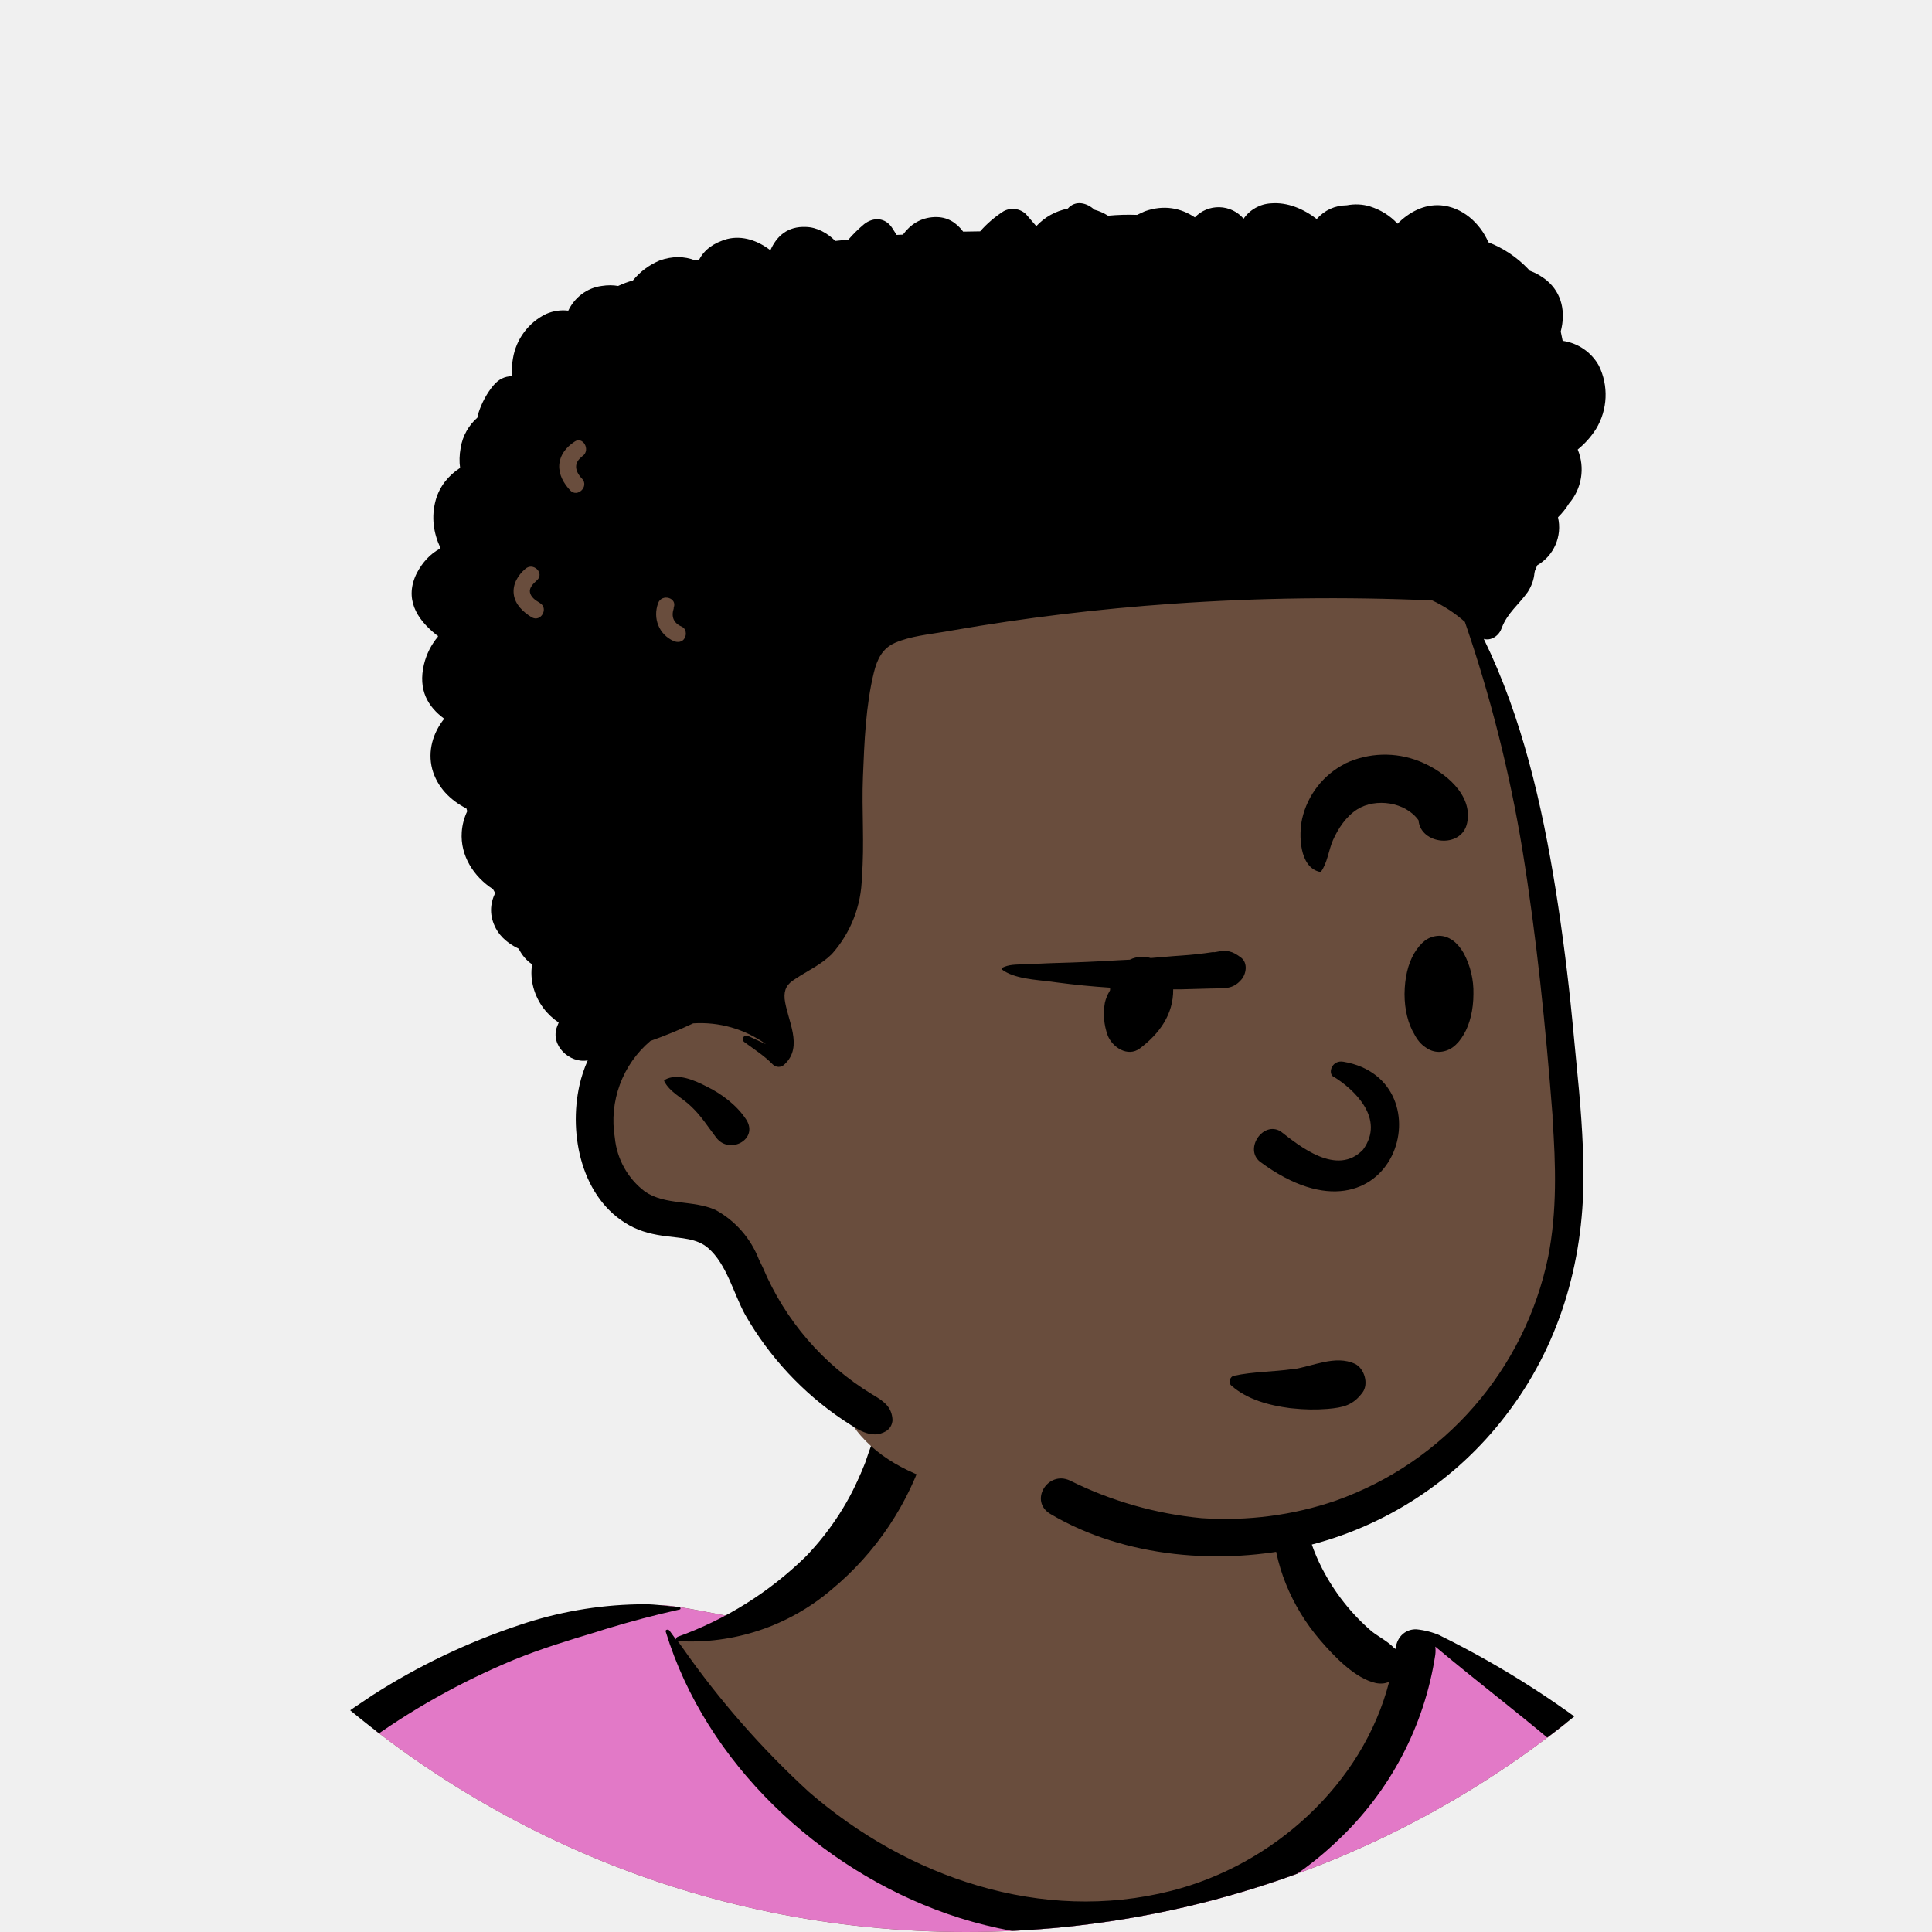
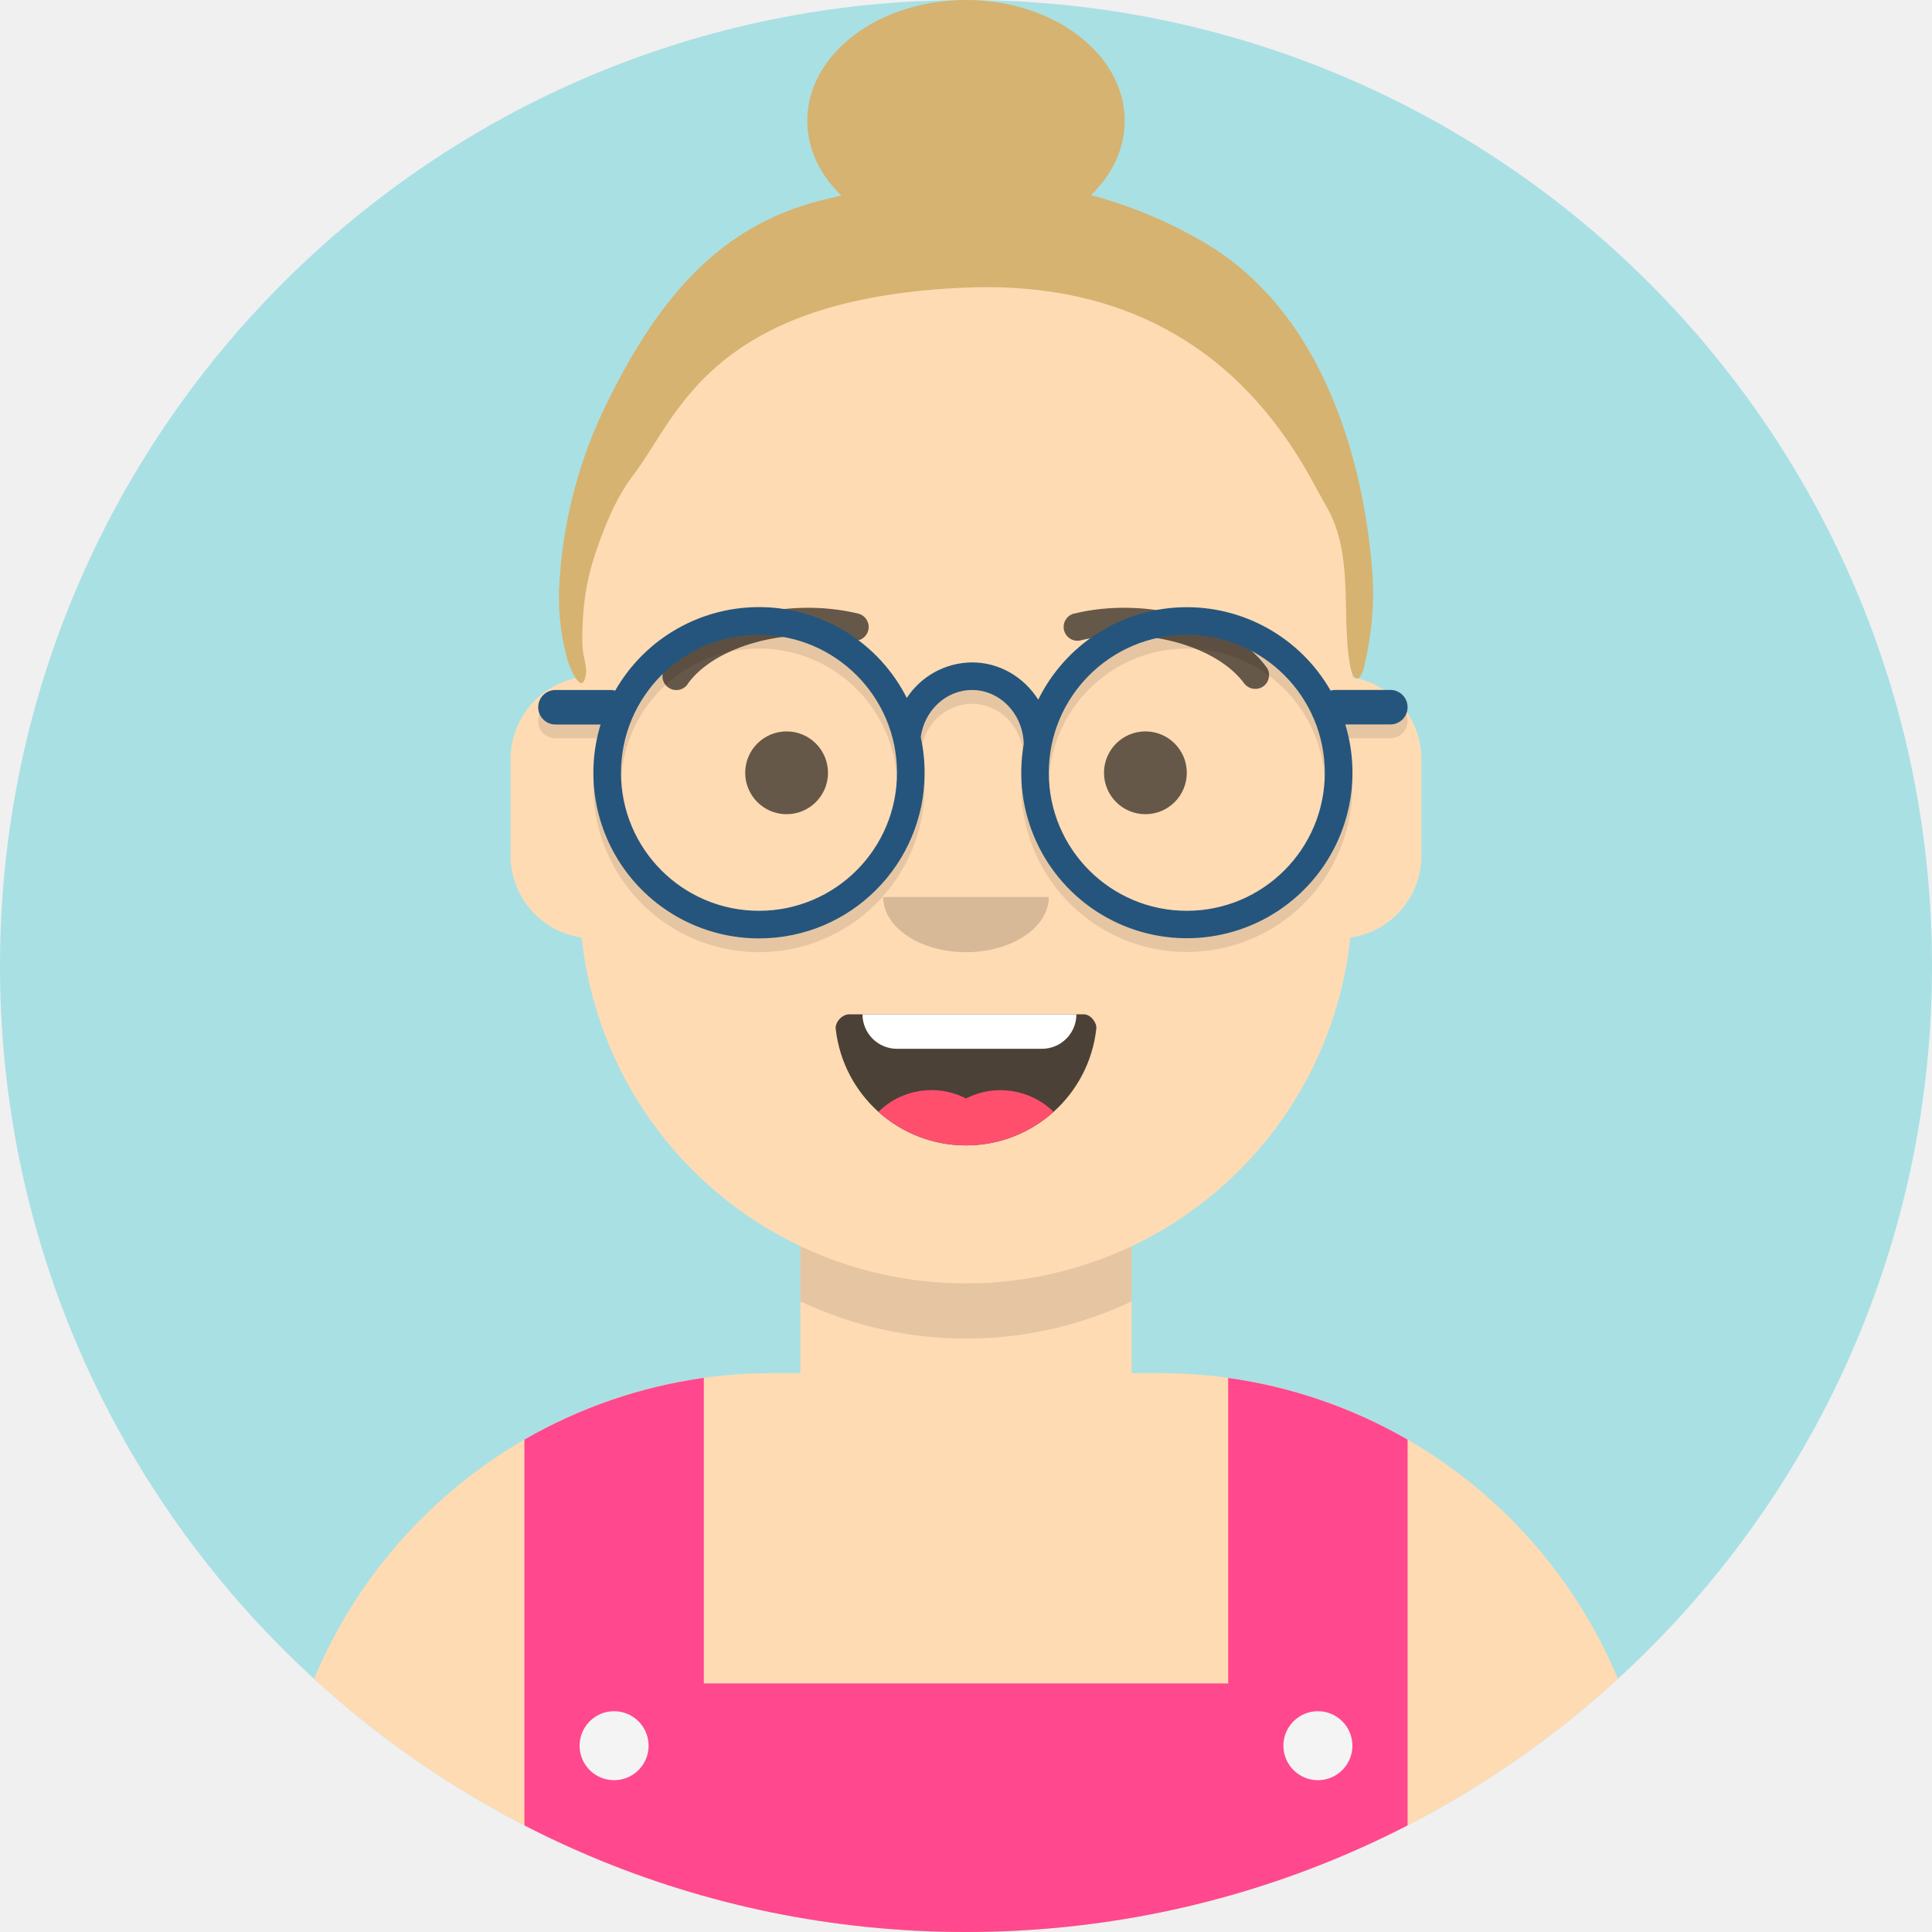
- <svg xmlns="http://www.w3.org/2000/svg" viewBox="0 0 704 704" fill="none" shape-rendering="auto" aria-hidden="true">
+ <svg xmlns="http://www.w3.org/2000/svg" viewBox="0 0 280 280" fill="none" shape-rendering="auto" aria-hidden="true">
  <defs>
-     <g id="head-twists2-4e7c1dc7">
-       <path fill-rule="evenodd" clip-rule="evenodd" d="M558 372c-3.6-29.6-15.3-61-27.6-88.6C503 225 439.7 217 383.1 204.9c-55.8-8.1-115-15.5-170 .8-30.9 7.5-43 44.4-38 73.4 2.7 18.1 11 35.3 18 52 14 34.5 22.8 71.4 22.9 108.7-1 24.4-4.4 52.3 23.6 62.6 26.6 13.3 28.9 49.2 62.3 69.6 13.5 27.3 50.3 29.8 76.7 36q25.2 5 50.7 7.2c49 6.3 88.4-8 114.1-51.7 17.2-26.7 30-57.4 26.9-89.7-3.2-34-8.4-67.8-12.2-101.7" fill="#694d3d" />
-       <path fill-rule="evenodd" clip-rule="evenodd" d="M383.6 134c2.8-3.2 7-2.1 9.7.4q2.6.7 5 2.2 5.4-.5 10.6-.3l2.8-1.3c7-2.5 13.2-1.2 18.3 2.2a12 12 0 0 1 17.8.5 13 13 0 0 1 10-5.6c6-.5 11.9 2 16.7 5.7q4.4-4.9 11-5 4.4-.8 8.4.4 6 1.9 10.1 6.3c4.3-4.2 9.6-7.1 15.7-6.7 7.9.6 14.4 6.4 17.5 13.5a40 40 0 0 1 14.4 9.6l.6.7q3.3 1.2 6.2 3.5c5.8 4.8 7 11.8 5.2 18.7l.7 3.4a18 18 0 0 1 13.2 9 24 24 0 0 1-1 23.1 31 31 0 0 1-6.7 7.5 19 19 0 0 1-3.2 19.7 26 26 0 0 1-4 5A16 16 0 0 1 555 264l-.5 1.3-.3.6-.2.9q-.3 3.6-2.5 7c-3.3 4.6-7.3 7.5-9.4 12.9l-.2.5c-1 2.6-3.9 4.4-6.4 3.6 14 28.6 21.3 60.5 26.3 91.7a790 790 0 0 1 6 47l1.5 15.6c1.4 13.9 2.6 27.8 2.6 41.7 0 31.6-9 61.9-28.4 87a131 131 0 0 1-73.5 47.7c-30.2 7-65.6 4.2-92.7-11.8-8-4.7-1-16 7.1-12.2a137 137 0 0 0 48.1 13.7c16.6 1.1 33.3-1 49-6.4A120 120 0 0 0 559 516c3.3-16.6 2.8-33.7 1.6-50.4v-1.2c-2.5-32.3-5.8-64.8-11-96.8q-7-42.4-21-83a50 50 0 0 0-11.9-7.8q-47.5-2.1-94.9 1.2a790 790 0 0 0-80.3 9.7l-2.9.5c-5.9 1-12.4 1.6-18 4-4.7 2-6.6 6-7.8 10.8-3 12.2-3.5 25.5-4 38-.5 12.2.6 24.5-.4 36.7a43 43 0 0 1-11 28c-4 3.9-8.8 6-13.3 9-3 1.8-4.2 3.8-3.9 7.3.9 7.6 7 17.3 0 23.8a3 3 0 0 1-4.4 0c-2.9-3-6.8-5.5-10.2-8-1.5-1-.3-3 1.3-2.3l6.5 3a41 41 0 0 0-26.6-7.6 166 166 0 0 1-15.6 6.4 38 38 0 0 0-13 35.3 28 28 0 0 0 11 19.6c7.5 5.1 17.6 3 25.8 6.7a35 35 0 0 1 15.8 18l1.5 3.1a99 99 0 0 0 39.7 46l1 .6c3.7 2.2 6.4 4.3 6.6 8.9q-.2 2.5-2.2 3.9c-5.6 3.5-11.2-1-15.9-4a115 115 0 0 1-35.7-38.3c-4.2-7.6-6.7-18.4-13.5-24.3-4.1-3.6-10-3.6-15.1-4.3-4.8-.6-9.4-1.6-13.7-4-17.4-9.6-22.3-33-18.2-51.1q1-4.5 3-9c-6.6 1.2-13.8-5.5-11.2-12.3l.6-1.5c-4.2-2.8-7.6-7-9.2-12.6q-1.2-4.4-.5-8.6-3.1-2.1-4.9-5.7c-3.4-1.6-6.5-4-8.3-7.3-2.5-4.7-2.2-9-.3-13l-.8-1.4c-7-4.5-12-12.2-11.4-20.8a21 21 0 0 1 2-7.6l-.3-1c-5.9-3-10.7-7.8-12.5-14.4-1.7-6.6.3-13.2 4.4-18.3-6-4.4-9.6-10.5-7.4-19.8q1.4-5.7 5.1-10.1v-.3l-.6-.4c-7.4-5.9-11.7-13.3-7.1-22.5q3.2-6 8.3-8.8l.2-.6c-2.4-5.2-3.3-11-1.6-17.2 1.4-5 4.7-9 8.9-11.7q-.5-3.4.2-7.3c.7-4.4 3-8.3 6.1-11l.4-1.7c1.1-3.5 3.1-7.3 5.5-10.1q2.8-3.3 6.7-3.3-.2-3.2.4-6.5a22 22 0 0 1 12.1-16.2q4-1.7 8.1-1.2c2.3-4.8 6.8-8.3 12.2-9q3.2-.5 6 0a34 34 0 0 1 5.4-2q3.9-4.8 9.8-7.3 6.9-2.4 13 0l1.4-.3q2.8-5.4 10.2-7.5c5.6-1.4 11.3.6 15.8 4.1 2.3-5.2 6.3-8.8 13-8.5 4 .1 7.8 2.2 10.7 5.1l4.8-.5q2.6-3 5.7-5.6c3.4-2.7 7.8-2.5 10.3 1.4l1.6 2.5 2.3-.1c2.7-3.7 6.5-6.2 11.5-6.4 4.7-.2 8 2 10.5 5.3l6.2-.1q3.7-4.2 8.5-7.3a7 7 0 0 1 8.2 1l3.8 4.4q4.7-5 11.5-6.4M236.4 451.5c4.7-2.7 11 .2 15.5 2.5 5.5 2.7 11 6.9 14.3 12 4.6 7.2-6.2 12.9-11 6.5-3-3.9-5.4-7.8-9-11.2-3.2-3.2-8-5.3-10-9.4q0-.3.2-.4m3.3-171.8v-.3c1.4-3.6-4.4-5.2-5.7-1.6-2 5.5.3 11.4 5.7 13.8 1.5.6 3.2.4 4-1.1.8-1.3.5-3.5-1-4.1q-4.5-2-3-6.7m-50-10.2c3-2.6-1.3-6.8-4.2-4.2-2.7 2.3-4.7 5.6-4.2 9.3s3.4 6.4 6.5 8.3c3.3 2 6.4-3.2 3-5.2l-.3-.2c-1.4-.8-3-2-3.3-3.7s1.3-3.2 2.5-4.3m16.5-45.2.2-.1c3.1-2.2.1-7.5-3-5.2-3 2-5.2 4.7-5.5 8.4-.2 3.6 1.6 6.7 4 9.3 2.7 2.8 7-1.5 4.3-4.3-2.6-2.7-3.1-5.7 0-8" fill="#000000" />
+     <g id="clothes-overall-7f6ab5ca">
+       <path d="M164 23.94V95.3H36V23.94a72 72 0 0 1 26-8.95v44.28h76V15a72 72 0 0 1 26 8.94" fill="#ff488e" />
+       <path d="M54 68.3a5 5 0 1 1-10 0 5 5 0 0 1 10 0m102 0a5 5 0 1 1-10 0 5 5 0 0 1 10 0" fill="#F4F4F4" />
    </g>
-     <g id="expression-suspicious-4e7c1dc7">
-       <path fill-rule="evenodd" clip-rule="evenodd" d="M119.9 224c7.5-1.1 15.7-5.4 22.9-2 3.4 1.7 5 7.3 2.7 10.4-3.5 4.7-7 5.5-12.8 6q-6.3.5-12.7-.2l-1-.1c-7.6-1-15.5-3.1-21.3-8.2-1.2-1-.6-3.3 1-3.6 6.9-1.5 14.2-1.4 21.2-2.4m-9-17.5h.2zm24-89.1c7.5 4.6 19 15.3 10.8 26.6-9.5 10-23.3-1.4-30-6.6-6.4-4-13.4 6.3-7.6 11 49 36.3 69-29.8 30.5-36.4-4.2-.8-5.8 4-3.8 5.4M173.4 66q2.6 0 5 1.7 2.3 1.7 4 4.7a30 30 0 0 1 3.5 14.8c0 5.7-1.3 11-3.5 14.7q-1.7 3-4 4.7a9 9 0 0 1-5 1.7q-2.7 0-5-1.7-2.4-1.6-4-4.7c-2.3-3.8-3.6-9-3.6-14.7q.1-8.9 3.5-14.8 1.8-3 4-4.7a9 9 0 0 1 5-1.7m-82 6 .7-.1c4-.8 5.9-.5 9.3 2.1 2.5 2 1.8 6 0 8-3.2 3.7-6.3 3-10.6 3.2h-.3l-10.9.3h-3c.1 9.2-5.1 16.2-12.1 21.5-4.5 3.4-10.2-.5-11.8-4.8a23 23 0 0 1-1-11.8q.5-2.2 1.7-4.2l.2-.4v-.9A296 296 0 0 1 34.2 83l-2.2-.3c-5.4-.7-13.5-1-18-4.5l.1-.5c2.5-1.3 5-1.2 7.7-1.3h.4L31 76l3-.1q11.2-.3 22.7-1l4-.2q2-1 4.2-1 1.8-.1 3.4.4l8.3-.7 2.8-.2q6-.4 11.8-1.3m48-68.7a34 34 0 0 1 27-.8l.5.2c8.7 3.6 19.1 12 16.9 22.3-2 9.5-17 7.9-17.7-1-4.8-6.7-15.6-8.2-22.3-4-4.1 2.6-7 7-8.9 11.3-1.6 3.7-2 8.3-4.4 11.5h-.4c-7.5-1.7-7.7-13.6-6.4-19.4a30 30 0 0 1 15.6-20" fill="#000000" />
+     <g id="mouth-smile-7f6ab5ca">
+       <path fill-rule="evenodd" clip-rule="evenodd" d="M27.12 9.13a19 19 0 0 0 37.77-.09c.08-.77-.77-2.04-1.85-2.04H29.1C28 7 27 8.18 27.12 9.13" fill="black" fill-opacity=".7" />
+       <path d="M62 7H31a5 5 0 0 0 5 5h21a5 5 0 0 0 5-5" fill="white" />
+       <path d="M58.7 21.14A11 11 0 0 0 46 19.2a10.95 10.95 0 0 0-12.7 1.94A19 19 0 0 0 46 26c4.88 0 9.33-1.84 12.7-4.86" fill="#FF4F6D" />
    </g>
-     <clipPath id="clip-4e7c1dc7">
-       <rect width="704" height="704" rx="352" ry="352" />
+     <g id="nose-default-7f6ab5ca">
+       <path fill-rule="evenodd" clip-rule="evenodd" d="M0 0c0 4.42 5.37 8 12 8s12-3.58 12-8" fill="black" fill-opacity=".16" />
+     </g>
+     <g id="eyes-default-7f6ab5ca">
+       <path d="M22 14a6 6 0 1 1-12 0 6 6 0 0 1 12 0m52 0a6 6 0 1 1-12 0 6 6 0 0 1 12 0" fill="black" fill-opacity=".6" />
+     </g>
+     <g id="eyebrows-default-7f6ab5ca">
+       <path d="M7.77 17.16c3.91-5.51 14.64-8.6 23.89-6.33a2 2 0 0 0 .95-3.88c-10.73-2.64-23.16.94-28.1 7.9a2 2 0 0 0 3.3 2.3m80.73.01c-3.9-5.5-14.64-8.6-23.9-6.33a2 2 0 0 1-.94-3.88c10.74-2.64 23.17.94 28.1 7.9a2 2 0 0 1-3.25 2.3" fill="black" fill-opacity=".6" />
+     </g>
+     <g id="top-bun-7f6ab5ca">
+       <path d="M150.12 28.28c3.06-2.97 4.88-6.71 4.88-10.78C155 7.84 144.7 0 132 0s-23 7.84-23 17.5c0 4.1 1.85 7.86 4.94 10.84q-1.48.33-2.9.69c-15.1 3.8-24.02 14.62-31.68 30.62a68 68 0 0 0-6.34 25.83 34 34 0 0 0 1.25 10.22c.33 1.2 2.15 5.39 2.65 2 .1-.66-.07-1.47-.24-2.27q-.2-.84-.26-1.6c-.08-1.56 0-3.15.1-4.72q.29-4.4 1.66-8.59c1.33-3.98 3.02-8.3 5.6-11.67.97-1.25 1.88-2.7 2.88-4.27 5.63-8.9 13.68-21.6 45.34-22.9 34.3-1.42 46.78 21.66 51.2 29.87q.58 1.06.98 1.75c2.67 4.53 2.78 9.75 2.9 14.91.05 2.71.1 5.41.54 8 .47 2.84 1.54 2.78 2.13.23 1-4.33 1.47-8.83 1.15-13.28-.72-10.05-4.4-36.45-24.6-48.15a66 66 0 0 0-16.18-6.73" fill="#d6b370" />
+     </g>
+     <g id="accessories-round-7f6ab5ca">
+       <path fill-rule="evenodd" clip-rule="evenodd" d="M34.23 92a24 24 0 0 1-22.96-31H4.73a2.5 2.5 0 0 1 0-5h8q.34 0 .66.09a24 24 0 0 1 42.26 1.06A11.4 11.4 0 0 1 65.1 52c4 0 7.54 2.14 9.6 5.4a24 24 0 0 1 42.37-1.31q.31-.1.66-.1h8a2.5 2.5 0 1 1 0 5h-6.53a24 24 0 1 1-46.6 2.84c-.1-4.37-3.45-7.83-7.5-7.83-3.74 0-6.9 2.94-7.43 6.83q.56 2.51.56 5.17a24 24 0 0 1-24 24m0-4a20 20 0 1 0 0-40 20 20 0 0 0 0 40m82-20a20 20 0 1 1-40 0 20 20 0 0 1 40 0" fill="black" fill-opacity=".1" />
+       <path fill-rule="evenodd" clip-rule="evenodd" d="M34.23 90a24 24 0 0 1-22.96-31H4.73a2.5 2.5 0 0 1 0-5h8q.34 0 .66.09a24 24 0 0 1 42.26 1.06A11.4 11.4 0 0 1 65.1 50c4 0 7.54 2.14 9.6 5.4a24 24 0 0 1 42.37-1.31q.31-.1.66-.1h8a2.5 2.5 0 1 1 0 5h-6.53a24 24 0 1 1-46.6 2.84c-.1-4.37-3.45-7.83-7.5-7.83-3.74 0-6.9 2.94-7.43 6.83q.56 2.51.56 5.17a24 24 0 0 1-24 24m0-4a20 20 0 1 0 0-40 20 20 0 0 0 0 40m82-20a20 20 0 1 1-40 0 20 20 0 0 1 40 0" fill="#25557c" />
+     </g>
+     <clipPath id="clip-7f6ab5ca">
+       <rect width="280" height="280" rx="140" ry="140" />
    </clipPath>
  </defs>
-   <g clip-path="url(#clip-4e7c1dc7)">
-     <path fill-rule="evenodd" clip-rule="evenodd" d="M705.3 1074a2351 2351 0 0 1-15.6-101c-1-7.7-2.5-16.4 2.7-22 7.3-8 14-14.8 14.8-26.2.8-10.7-2.8-22.4-5-32.8a809 809 0 0 0-17.3-64.7q-10-32.5-21.3-64.6c-6.9-20-13.5-40.3-22.5-59.5-17-36.5-46-63.5-81.6-81.6-9-4.5-27-20.5-36.3-24-8.5-3.4-8.5 6.3-16.9 2.6-6.7-2.9-13-6.7-16.7-13.2-4-7-14.3-16.9-15.9-25-3.3-17.4.3-32.2-12-45.3a90 90 0 0 0-41.1-23.8c-33.7-9.3-78.5-2.8-98.8 28.5-9.7 14.9-13 33-26.2 45.1-11.4 10.7-8.8 18-23.6 23.4-.9.3-23.6-4.5-24.4-4.2-16.2-3.5-31.7 6.2-46.5 11.8a325 325 0 0 0-63 32.3 399 399 0 0 0-102.3 98.5 483 483 0 0 0-76.4 161c-1.7 6.4-3.5 13-1.5 19.4a25 25 0 0 0 9.8 12.4c6 4.3 18 7 17.7 15.7-.1 6.6-2.4 13.5-3.5 20q-1.9 11.6-3.4 23.2a1232 1232 0 0 0-10.3 106.6 920 920 0 0 0-.5 106q.2 3.5 2 6.2c-1 .4-1.2 2.4.1 2.7l2.7.5a12 12 0 0 0 7 2.4l5.5.2c19.3 4 38.6 7.9 58.1 10.8q35.7 5.2 71.5 8.7c49.2 4.8 98 3.2 147.1.6a1877 1877 0 0 1 147.4-2c49.2 1.4 98.4 3.5 147.6 4.4q82.5 1.6 164.8-5c7.5-.5 12.2-6.5 10.7-14-8.9-44.7-19-89.1-27-134" fill="#694d3d" />
-     <path fill-rule="evenodd" clip-rule="evenodd" d="m201 597.5 1.2-.4c14.5-5.7 29.6-14.8 45.4-11.4.5-.2 10.8 1.9 17.9 3.2l-6.7 7L247 598q61 100.7 144.3 100.7T517.7 598l4-1q.7 0 1.5.4c9.3 3.6 27.4 19.6 36.3 24.1 35.6 18 64.5 45 81.6 81.6 8.7 18.6 15.2 38 21.8 57.5l.7 2q11.3 32.1 21.3 64.6 9.6 30.6 16.6 61.8l.7 2.9c2.2 10.4 5.8 22 5 32.8a29 29 0 0 1-3 10.7l-80.4 29 38.4 261.3q-52.7 2.3-105.5 1.3c-49.2-.9-98.4-3-147.6-4.3q-71.5-1.9-143 1.7l-12 .6a946 946 0 0 1-139.5-1l-3.1-.3v-38.3l16.3-212.9-83-15.6-81.3-39.5a22 22 0 0 1-5.6-8.8c-1.9-6-.5-12 1-18l.5-1.3a493 493 0 0 1 76.4-161A399 399 0 0 1 138 629.7q29.8-19.6 63-32.3" fill="#e279c7" />
-     <path fill-rule="evenodd" clip-rule="evenodd" d="M232.2 584.6c5.1-.3 10.3.6 15.4 1 .4.1.6.8 0 .9q-13.5 3-26.9 7.1l-3.8 1.2c-10 3-19.8 6-29.6 10a264 264 0 0 0-54.8 30.8C67.2 682.8 20 754.3-9.9 828.3a526 526 0 0 0-24.3 77c-.4 1.6-2 5.4-1 7 .7 1.3 3.6 2.1 5 2.9l4.5 2.3 25.2 12.9 2.3 1.1c38 18.6 78.4 34.4 121 35.5l.4-3.7a342 342 0 0 1 9.9-60c.3-1 1.6-.6 1.7.3 3 23.1 2 46.4 1 69.7-1.8 41-4.3 82.2-6.5 123.3l-3.9 61.7c-1.3 20.5-1.7 41.6-4.7 62-.6 4.6-6 7-10 6.6a9 9 0 0 1-8-9c0-11.9 1.5-24 2.4-35.8l2.5-33.8c3.1-41.1 6.8-82.2 10.2-123.3l3.8-43.7C76.4 979.8 34.2 963-6.1 943.5c-.6 13.2-2 26.5-3.4 39.6q-5.8 55.2-9.6 110.5a2254 2254 0 0 0-4.2 92.7l-.2 7c0 4.4-.5 8.5-4.3 11.7a9 9 0 0 1-12.6 0c-5-4.6-4.2-10.9-4-17.1a1676 1676 0 0 1 1.8-47.2 1321 1321 0 0 1 10.5-109.5l2-14a461 461 0 0 1 15.5-77.9q-4.6-2.2-9.3-4.7-8.4-4-16.6-8.4c-4.2-2.5-7.9-5.8-9-10.8-1.4-5.5.6-11.5 2-16.9v-.4a502 502 0 0 1 26.6-80 523 523 0 0 1 67.8-117 354 354 0 0 1 88.7-83.3 239 239 0 0 1 53.8-25.7 143 143 0 0 1 42.8-7.5m90.1-66c6-6.5 18.1.2 15.2 8.8a108 108 0 0 1-34.7 52A79 79 0 0 1 247 598l1.7 2.4a321 321 0 0 0 46.1 52.6c36 31.2 84.8 48 132 36 37.1-9.4 69.8-38.8 79.4-76.2q-2 1-4.8.5c-7.7-1.7-15.3-9.8-20.3-15.6q-8-9.3-12.6-20.7c-5.6-14-7.4-32.1.3-45.7 1-1.7 3-.7 3.3 1l.3 2.5c1.5 12.7 3.3 25 9.3 36.6a76 76 0 0 0 18.2 23.1c2.6 2 5.8 3.6 8.1 6l.5.4c.6-5 4.1-7.3 7.6-7.2a29 29 0 0 1 8.8 2.3l.1.1a341 341 0 0 1 65.1 42 259 259 0 0 1 88.4 129c7.5 25.3 11.8 51.4 16.3 77.4l2.8 16c4.2 23.9 8.9 48.4 18.4 70.7 2.5 5.7.6 11.1-5.5 13.4L688 953c3.7 16 6 32.5 8.7 48.5 6 34.1 13.2 68 19.4 102l9.3 52.3 4.7 25.2 2.4 13.6.1.7c.5 2.4 1 4.9.4 7.3-.8 2.7-2.9 4.6-4.8 6.6-1.6 1.6-3.8 1.6-5.7.7l-.7-.3c-3.4-1.6-6-3.2-7.3-7q-.9-3.8-1.5-7.7l-2.8-14.5-5-29.1-1.6-9.1a1165 1165 0 0 1-12.8-94.5q-1.6-21-3.5-42.2l-.9-10.5c-1.1-13.3-2.5-27-2.7-40.5l-4.5 1.6L657 964c-5.5 2-12.5 6-18.4 5.2q-4.2-.4-6.8-2.9 3 43.1 8.5 86a1966 1966 0 0 0 22 135l1.9 9.6c.5 3.7-.5 5.9-2.5 9-1.7 2.4-5 3.7-7.8 2-3.6-2.3-5.5-4.3-6.5-8.4q-1.4-5.6-2.3-11.4a1654 1654 0 0 1-11.4-65.2Q622 1044.7 618.5 966a1388 1388 0 0 1-1.4-77.8q0-20 1.4-39.9c1-13.4 3-26.5 4.8-39.8 0-.5.7-.5.7 0 .8 14.9 2.1 29.8 2.8 44.7l1.4 42.8q.9 28.1 2.7 56.2a10 10 0 0 1 8.5-3.1c4.7-1 9.7-3.4 14.1-5l16.8-5.5 26.4-8.7a679 679 0 0 1-18-80.8l-2-12.3c-4-24.2-8.5-48.5-15.8-72a230 230 0 0 0-34.8-68.2 370 370 0 0 0-52.7-55.3C557 627 539.7 614 523 600q.2 1.4 0 3a117 117 0 0 1-35.8 67.9c-37.7 36-93.6 43.4-142 26.5-46.7-16.3-88-55-102.6-102.8-.3-.8.8-1 1.3-.5l2.4 3.3q0-.7.7-1a129 129 0 0 0 46.6-29.2 100 100 0 0 0 21.3-33.3l.4-1c1.7-5 3.2-10.2 7-14.2" fill="black" />
-     <use transform="matrix(.99789 0 0 1 6.3 -58)" href="#head-twists2-4e7c1dc7" />
-     <use transform="translate(351 275)" href="#expression-suspicious-4e7c1dc7" />
+   <g clip-path="url(#clip-7f6ab5ca)">
+     <rect width="280" height="280" fill="#a9e0e4" />
+     <path d="M140 36a56 56 0 0 0-56 56v6.17A12 12 0 0 0 74 110v14a12 12 0 0 0 10.3 11.88A56 56 0 0 0 116 180.6V199h-4a72 72 0 0 0-72 72v9h200v-9a72 72 0 0 0-72-72h-4v-18.38a56 56 0 0 0 31.7-44.73A12 12 0 0 0 206 124v-14a12 12 0 0 0-10-11.83V92a56 56 0 0 0-56-56" fill="#ffdbb4" />
+     <path d="M116 180.61v8a56 56 0 0 0 24 5.39 56 56 0 0 0 24-5.39v-8a56 56 0 0 1-24 5.39 56 56 0 0 1-24-5.39" fill="black" fill-opacity=".1" />
+     <use transform="translate(40 184.7)" href="#clothes-overall-7f6ab5ca" />
+     <use transform="translate(94 140)" href="#mouth-smile-7f6ab5ca" />
+     <use transform="translate(128 130)" href="#nose-default-7f6ab5ca" />
+     <use transform="translate(98 98)" href="#eyes-default-7f6ab5ca" />
+     <use transform="translate(91.86 82)" href="#eyebrows-default-7f6ab5ca" />
+     <use transform="translate(8)" href="#top-bun-7f6ab5ca" />
+     <use transform="translate(75.77 46)" href="#accessories-round-7f6ab5ca" />
  </g>
</svg>
